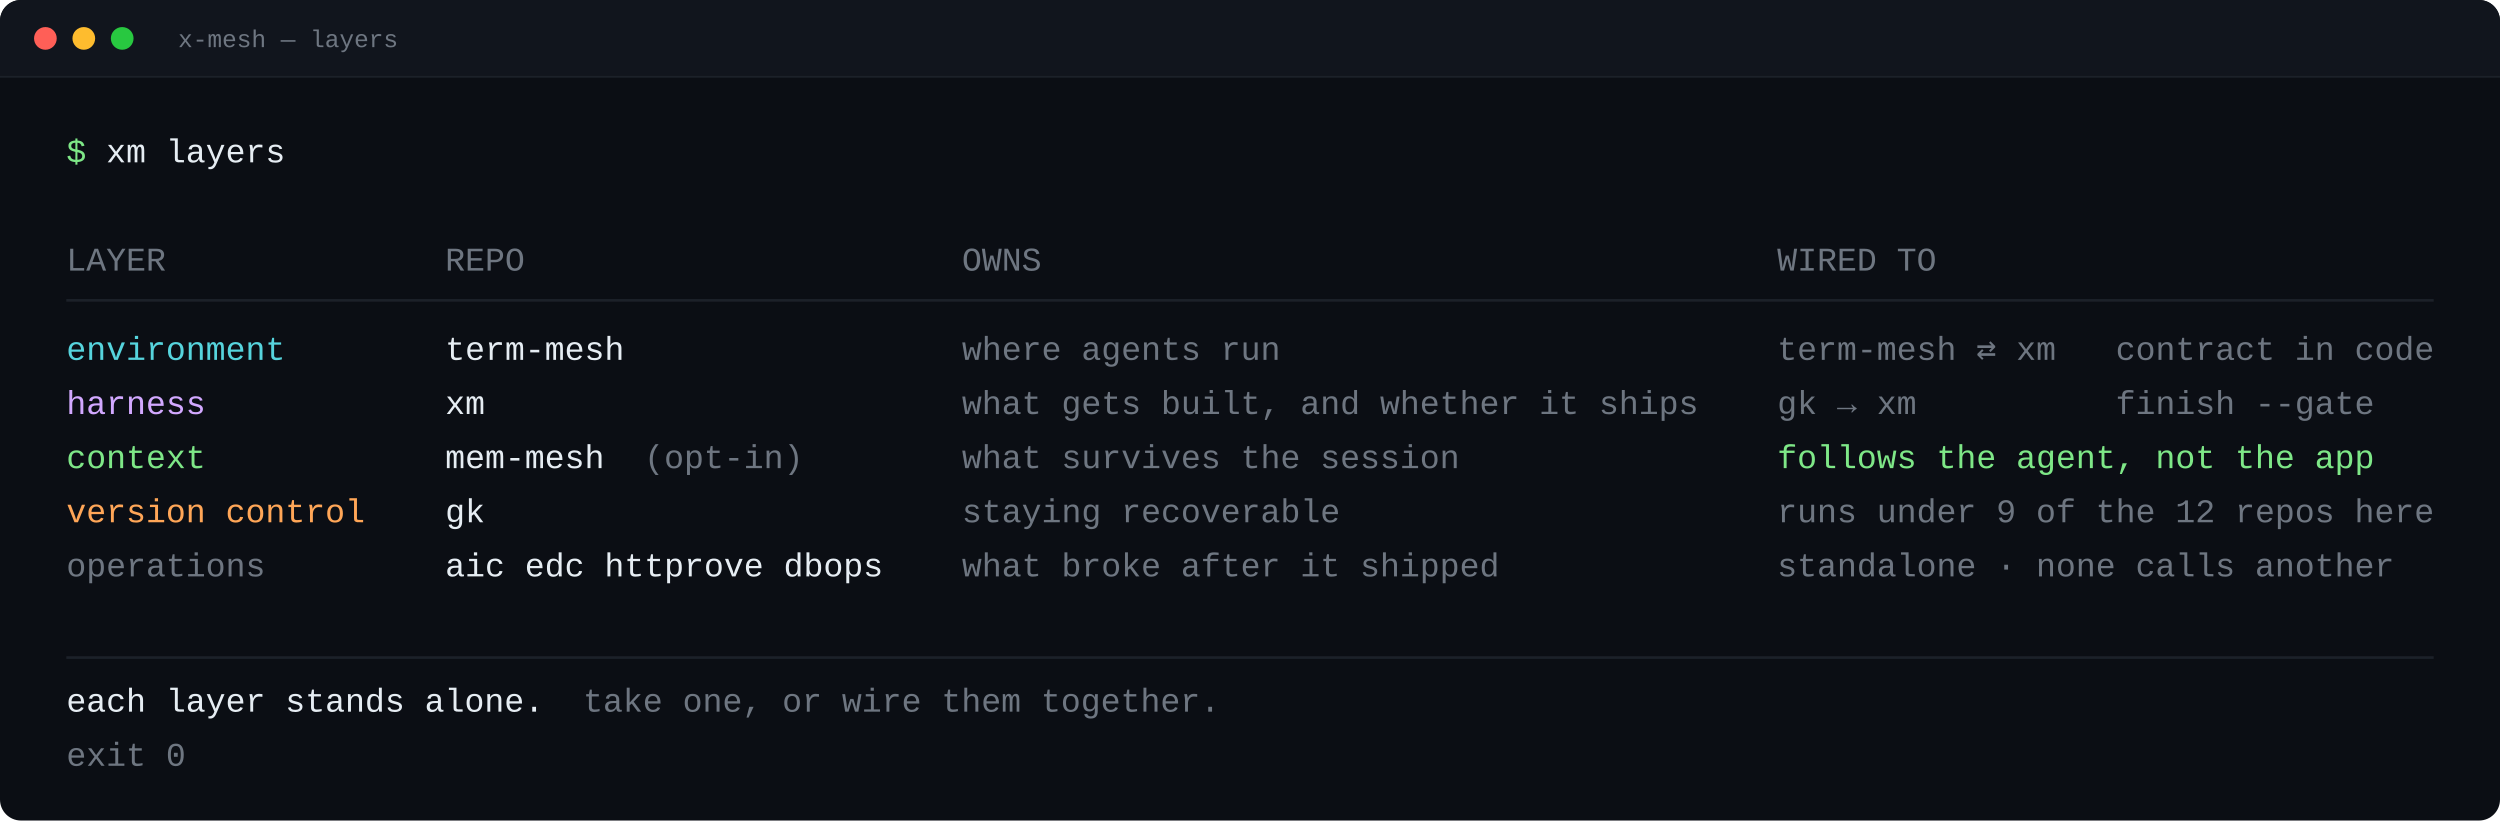
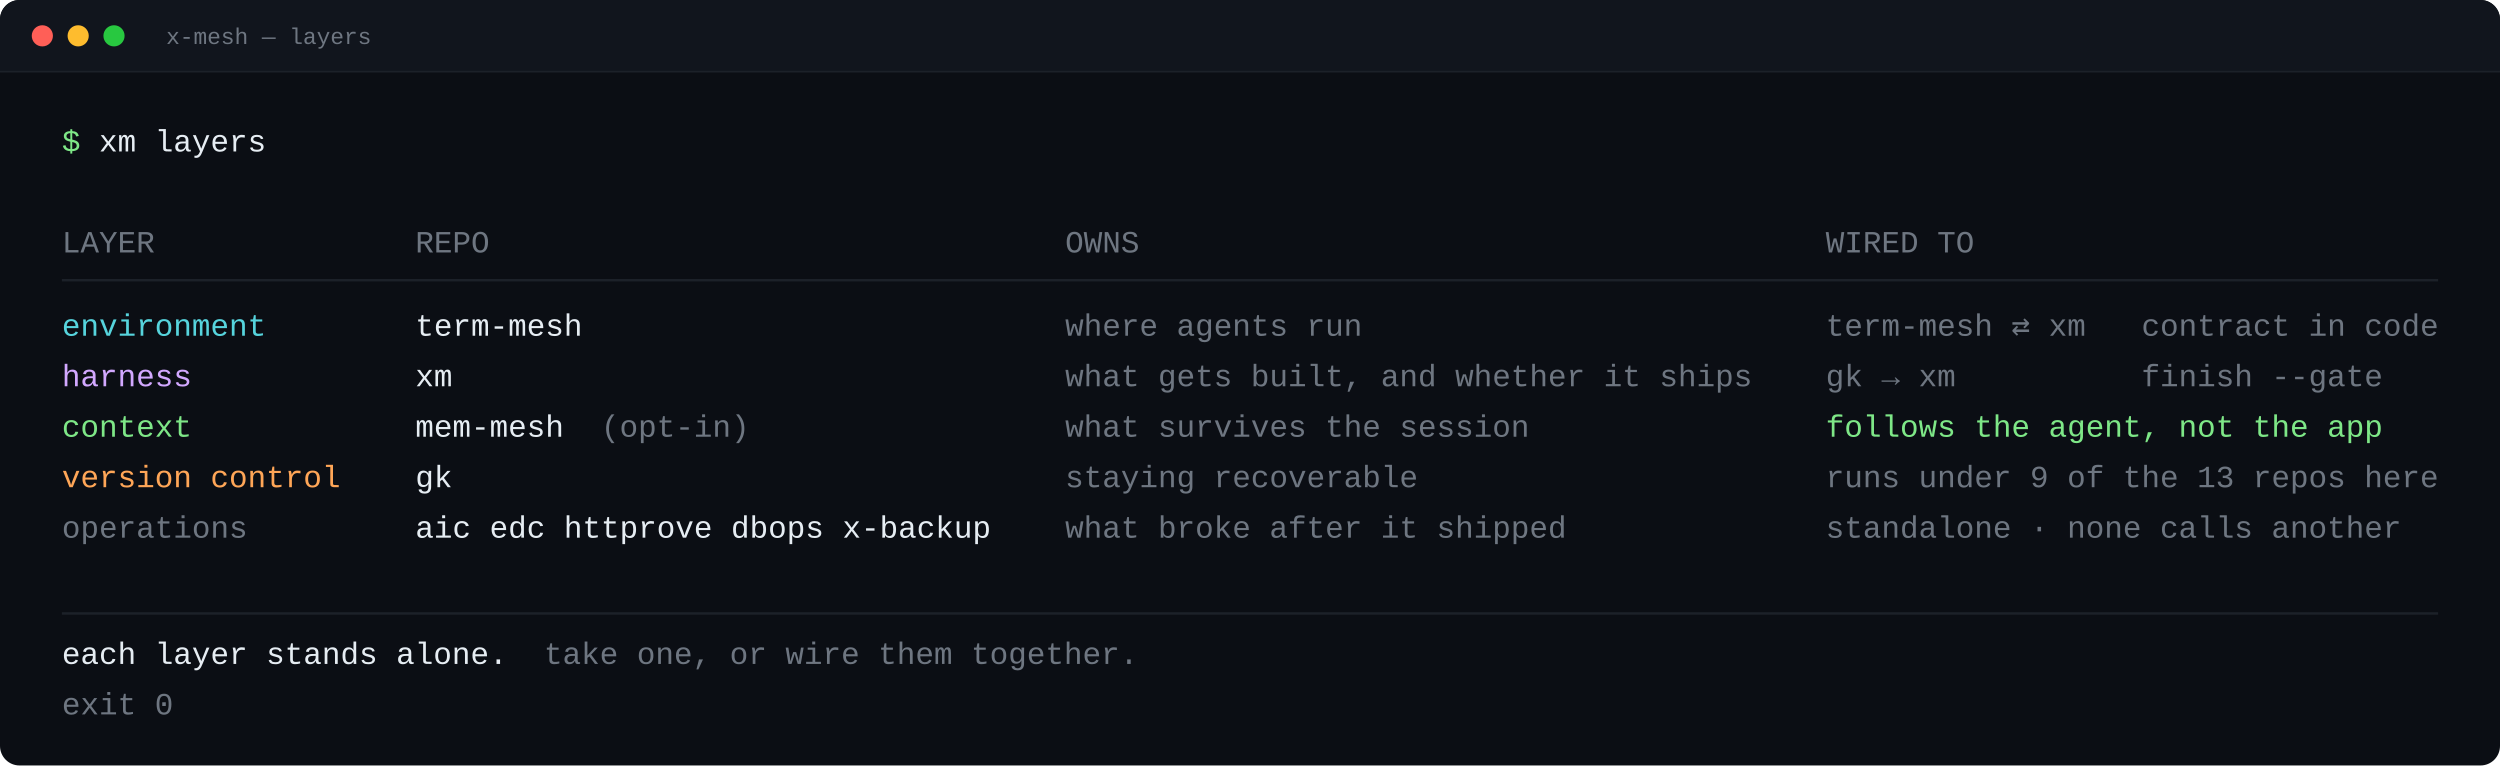
- <svg xmlns="http://www.w3.org/2000/svg" width="1432" height="470" viewBox="0 0 1432 470" role="img" aria-label="x-mesh — layers">
-   <rect x="0" y="0" width="1432" height="470" rx="12" fill="#0b0e14" />
-   <path d="M0,44 L0,12 A12,12 0 0 1 12,0 L1420,0 A12,12 0 0 1 1432,12 L1432,44 Z" fill="#11151d" />
-   <line x1="0" y1="44" x2="1432" y2="44" stroke="#1c2129" stroke-width="1" />
+ <svg xmlns="http://www.w3.org/2000/svg" width="1535" height="470" viewBox="0 0 1535 470" role="img" aria-label="x-mesh — layers">
+   <rect x="0" y="0" width="1535" height="470" rx="12" fill="#0b0e14" />
+   <path d="M0,44 L0,12 A12,12 0 0 1 12,0 L1523,0 A12,12 0 0 1 1535,12 L1535,44 Z" fill="#11151d" />
+   <line x1="0" y1="44" x2="1535" y2="44" stroke="#1c2129" stroke-width="1" />
  <circle cx="26" cy="22" r="6.5" fill="#ff5f57" />
  <circle cx="48" cy="22" r="6.5" fill="#febc2e" />
  <circle cx="70" cy="22" r="6.5" fill="#28c840" />
  <text x="102" y="27" fill="#6e7681" font-family="ui-monospace,SFMono-Regular,&quot;SF Mono&quot;,Menlo,Consolas,&quot;Liberation Mono&quot;,monospace" font-size="14" xml:space="preserve">x-mesh — layers</text>
  <text x="38" y="93" fill="#7ee787" font-family="ui-monospace,SFMono-Regular,&quot;SF Mono&quot;,Menlo,Consolas,&quot;Liberation Mono&quot;,monospace" font-size="19" xml:space="preserve">$</text>
  <text x="60.8" y="93" fill="#e6edf3" font-family="ui-monospace,SFMono-Regular,&quot;SF Mono&quot;,Menlo,Consolas,&quot;Liberation Mono&quot;,monospace" font-size="19" xml:space="preserve">xm layers</text>
  <text x="38" y="155" fill="#6e7681" font-family="ui-monospace,SFMono-Regular,&quot;SF Mono&quot;,Menlo,Consolas,&quot;Liberation Mono&quot;,monospace" font-size="19" xml:space="preserve">LAYER</text>
  <text x="255" y="155" fill="#6e7681" font-family="ui-monospace,SFMono-Regular,&quot;SF Mono&quot;,Menlo,Consolas,&quot;Liberation Mono&quot;,monospace" font-size="19" xml:space="preserve">REPO</text>
-   <text x="551" y="155" fill="#6e7681" font-family="ui-monospace,SFMono-Regular,&quot;SF Mono&quot;,Menlo,Consolas,&quot;Liberation Mono&quot;,monospace" font-size="19" xml:space="preserve">OWNS</text>
-   <text x="1018" y="155" fill="#6e7681" font-family="ui-monospace,SFMono-Regular,&quot;SF Mono&quot;,Menlo,Consolas,&quot;Liberation Mono&quot;,monospace" font-size="19" xml:space="preserve">WIRED TO</text>
-   <line x1="38" y1="172.05" x2="1394" y2="172.05" stroke="#1c2129" stroke-width="1.5" />
+   <text x="654" y="155" fill="#6e7681" font-family="ui-monospace,SFMono-Regular,&quot;SF Mono&quot;,Menlo,Consolas,&quot;Liberation Mono&quot;,monospace" font-size="19" xml:space="preserve">OWNS</text>
+   <text x="1121" y="155" fill="#6e7681" font-family="ui-monospace,SFMono-Regular,&quot;SF Mono&quot;,Menlo,Consolas,&quot;Liberation Mono&quot;,monospace" font-size="19" xml:space="preserve">WIRED TO</text>
+   <line x1="38" y1="172.05" x2="1497" y2="172.05" stroke="#1c2129" stroke-width="1.5" />
  <text x="38" y="206.15" fill="#56d4dd" font-family="ui-monospace,SFMono-Regular,&quot;SF Mono&quot;,Menlo,Consolas,&quot;Liberation Mono&quot;,monospace" font-size="19" xml:space="preserve">environment</text>
  <text x="255" y="206.15" fill="#e6edf3" font-family="ui-monospace,SFMono-Regular,&quot;SF Mono&quot;,Menlo,Consolas,&quot;Liberation Mono&quot;,monospace" font-size="19" xml:space="preserve">term-mesh</text>
-   <text x="551" y="206.15" fill="#6e7681" font-family="ui-monospace,SFMono-Regular,&quot;SF Mono&quot;,Menlo,Consolas,&quot;Liberation Mono&quot;,monospace" font-size="19" xml:space="preserve">where agents run</text>
-   <text x="1018" y="206.15" fill="#6e7681" font-family="ui-monospace,SFMono-Regular,&quot;SF Mono&quot;,Menlo,Consolas,&quot;Liberation Mono&quot;,monospace" font-size="19" xml:space="preserve">term-mesh ⇄ xm   contract in code</text>
+   <text x="654" y="206.15" fill="#6e7681" font-family="ui-monospace,SFMono-Regular,&quot;SF Mono&quot;,Menlo,Consolas,&quot;Liberation Mono&quot;,monospace" font-size="19" xml:space="preserve">where agents run</text>
+   <text x="1121" y="206.15" fill="#6e7681" font-family="ui-monospace,SFMono-Regular,&quot;SF Mono&quot;,Menlo,Consolas,&quot;Liberation Mono&quot;,monospace" font-size="19" xml:space="preserve">term-mesh ⇄ xm   contract in code</text>
  <text x="38" y="237.15" fill="#d2a8ff" font-family="ui-monospace,SFMono-Regular,&quot;SF Mono&quot;,Menlo,Consolas,&quot;Liberation Mono&quot;,monospace" font-size="19" xml:space="preserve">harness</text>
  <text x="255" y="237.15" fill="#e6edf3" font-family="ui-monospace,SFMono-Regular,&quot;SF Mono&quot;,Menlo,Consolas,&quot;Liberation Mono&quot;,monospace" font-size="19" xml:space="preserve">xm</text>
-   <text x="551" y="237.15" fill="#6e7681" font-family="ui-monospace,SFMono-Regular,&quot;SF Mono&quot;,Menlo,Consolas,&quot;Liberation Mono&quot;,monospace" font-size="19" xml:space="preserve">what gets built, and whether it ships</text>
-   <text x="1018" y="237.15" fill="#6e7681" font-family="ui-monospace,SFMono-Regular,&quot;SF Mono&quot;,Menlo,Consolas,&quot;Liberation Mono&quot;,monospace" font-size="19" xml:space="preserve">gk → xm          finish --gate</text>
+   <text x="654" y="237.15" fill="#6e7681" font-family="ui-monospace,SFMono-Regular,&quot;SF Mono&quot;,Menlo,Consolas,&quot;Liberation Mono&quot;,monospace" font-size="19" xml:space="preserve">what gets built, and whether it ships</text>
+   <text x="1121" y="237.15" fill="#6e7681" font-family="ui-monospace,SFMono-Regular,&quot;SF Mono&quot;,Menlo,Consolas,&quot;Liberation Mono&quot;,monospace" font-size="19" xml:space="preserve">gk → xm          finish --gate</text>
  <text x="38" y="268.15" fill="#7ee787" font-family="ui-monospace,SFMono-Regular,&quot;SF Mono&quot;,Menlo,Consolas,&quot;Liberation Mono&quot;,monospace" font-size="19" xml:space="preserve">context</text>
  <text x="255" y="268.15" fill="#e6edf3" font-family="ui-monospace,SFMono-Regular,&quot;SF Mono&quot;,Menlo,Consolas,&quot;Liberation Mono&quot;,monospace" font-size="19" xml:space="preserve">mem-mesh</text>
  <text x="369" y="268.15" fill="#6e7681" font-family="ui-monospace,SFMono-Regular,&quot;SF Mono&quot;,Menlo,Consolas,&quot;Liberation Mono&quot;,monospace" font-size="19" xml:space="preserve">(opt-in)</text>
-   <text x="551" y="268.15" fill="#6e7681" font-family="ui-monospace,SFMono-Regular,&quot;SF Mono&quot;,Menlo,Consolas,&quot;Liberation Mono&quot;,monospace" font-size="19" xml:space="preserve">what survives the session</text>
-   <text x="1018" y="268.15" fill="#7ee787" font-family="ui-monospace,SFMono-Regular,&quot;SF Mono&quot;,Menlo,Consolas,&quot;Liberation Mono&quot;,monospace" font-size="19" xml:space="preserve">follows the agent, not the app</text>
+   <text x="654" y="268.15" fill="#6e7681" font-family="ui-monospace,SFMono-Regular,&quot;SF Mono&quot;,Menlo,Consolas,&quot;Liberation Mono&quot;,monospace" font-size="19" xml:space="preserve">what survives the session</text>
+   <text x="1121" y="268.15" fill="#7ee787" font-family="ui-monospace,SFMono-Regular,&quot;SF Mono&quot;,Menlo,Consolas,&quot;Liberation Mono&quot;,monospace" font-size="19" xml:space="preserve">follows the agent, not the app</text>
  <text x="38" y="299.15" fill="#ffa657" font-family="ui-monospace,SFMono-Regular,&quot;SF Mono&quot;,Menlo,Consolas,&quot;Liberation Mono&quot;,monospace" font-size="19" xml:space="preserve">version control</text>
  <text x="255" y="299.15" fill="#e6edf3" font-family="ui-monospace,SFMono-Regular,&quot;SF Mono&quot;,Menlo,Consolas,&quot;Liberation Mono&quot;,monospace" font-size="19" xml:space="preserve">gk</text>
-   <text x="551" y="299.15" fill="#6e7681" font-family="ui-monospace,SFMono-Regular,&quot;SF Mono&quot;,Menlo,Consolas,&quot;Liberation Mono&quot;,monospace" font-size="19" xml:space="preserve">staying recoverable</text>
-   <text x="1018" y="299.15" fill="#6e7681" font-family="ui-monospace,SFMono-Regular,&quot;SF Mono&quot;,Menlo,Consolas,&quot;Liberation Mono&quot;,monospace" font-size="19" xml:space="preserve">runs under 9 of the 12 repos here</text>
+   <text x="654" y="299.15" fill="#6e7681" font-family="ui-monospace,SFMono-Regular,&quot;SF Mono&quot;,Menlo,Consolas,&quot;Liberation Mono&quot;,monospace" font-size="19" xml:space="preserve">staying recoverable</text>
+   <text x="1121" y="299.15" fill="#6e7681" font-family="ui-monospace,SFMono-Regular,&quot;SF Mono&quot;,Menlo,Consolas,&quot;Liberation Mono&quot;,monospace" font-size="19" xml:space="preserve">runs under 9 of the 13 repos here</text>
  <text x="38" y="330.15" fill="#6e7681" font-family="ui-monospace,SFMono-Regular,&quot;SF Mono&quot;,Menlo,Consolas,&quot;Liberation Mono&quot;,monospace" font-size="19" xml:space="preserve">operations</text>
-   <text x="255" y="330.15" fill="#e6edf3" font-family="ui-monospace,SFMono-Regular,&quot;SF Mono&quot;,Menlo,Consolas,&quot;Liberation Mono&quot;,monospace" font-size="19" xml:space="preserve">aic edc httprove dbops</text>
-   <text x="551" y="330.15" fill="#6e7681" font-family="ui-monospace,SFMono-Regular,&quot;SF Mono&quot;,Menlo,Consolas,&quot;Liberation Mono&quot;,monospace" font-size="19" xml:space="preserve">what broke after it shipped</text>
-   <text x="1018" y="330.15" fill="#6e7681" font-family="ui-monospace,SFMono-Regular,&quot;SF Mono&quot;,Menlo,Consolas,&quot;Liberation Mono&quot;,monospace" font-size="19" xml:space="preserve">standalone · none calls another</text>
-   <line x1="38" y1="376.65" x2="1394" y2="376.65" stroke="#1c2129" stroke-width="1.5" />
+   <text x="255" y="330.15" fill="#e6edf3" font-family="ui-monospace,SFMono-Regular,&quot;SF Mono&quot;,Menlo,Consolas,&quot;Liberation Mono&quot;,monospace" font-size="19" xml:space="preserve">aic edc httprove dbops x-backup</text>
+   <text x="654" y="330.15" fill="#6e7681" font-family="ui-monospace,SFMono-Regular,&quot;SF Mono&quot;,Menlo,Consolas,&quot;Liberation Mono&quot;,monospace" font-size="19" xml:space="preserve">what broke after it shipped</text>
+   <text x="1121" y="330.15" fill="#6e7681" font-family="ui-monospace,SFMono-Regular,&quot;SF Mono&quot;,Menlo,Consolas,&quot;Liberation Mono&quot;,monospace" font-size="19" xml:space="preserve">standalone · none calls another</text>
+   <line x1="38" y1="376.65" x2="1497" y2="376.65" stroke="#1c2129" stroke-width="1.5" />
  <text x="38" y="407.65" fill="#e6edf3" font-family="ui-monospace,SFMono-Regular,&quot;SF Mono&quot;,Menlo,Consolas,&quot;Liberation Mono&quot;,monospace" font-size="19" xml:space="preserve">each layer stands alone.</text>
  <text x="334" y="407.65" fill="#6e7681" font-family="ui-monospace,SFMono-Regular,&quot;SF Mono&quot;,Menlo,Consolas,&quot;Liberation Mono&quot;,monospace" font-size="19" xml:space="preserve">take one, or wire them together.</text>
  <text x="38" y="438.65" fill="#6e7681" font-family="ui-monospace,SFMono-Regular,&quot;SF Mono&quot;,Menlo,Consolas,&quot;Liberation Mono&quot;,monospace" font-size="19" xml:space="preserve">exit 0</text>
</svg>
